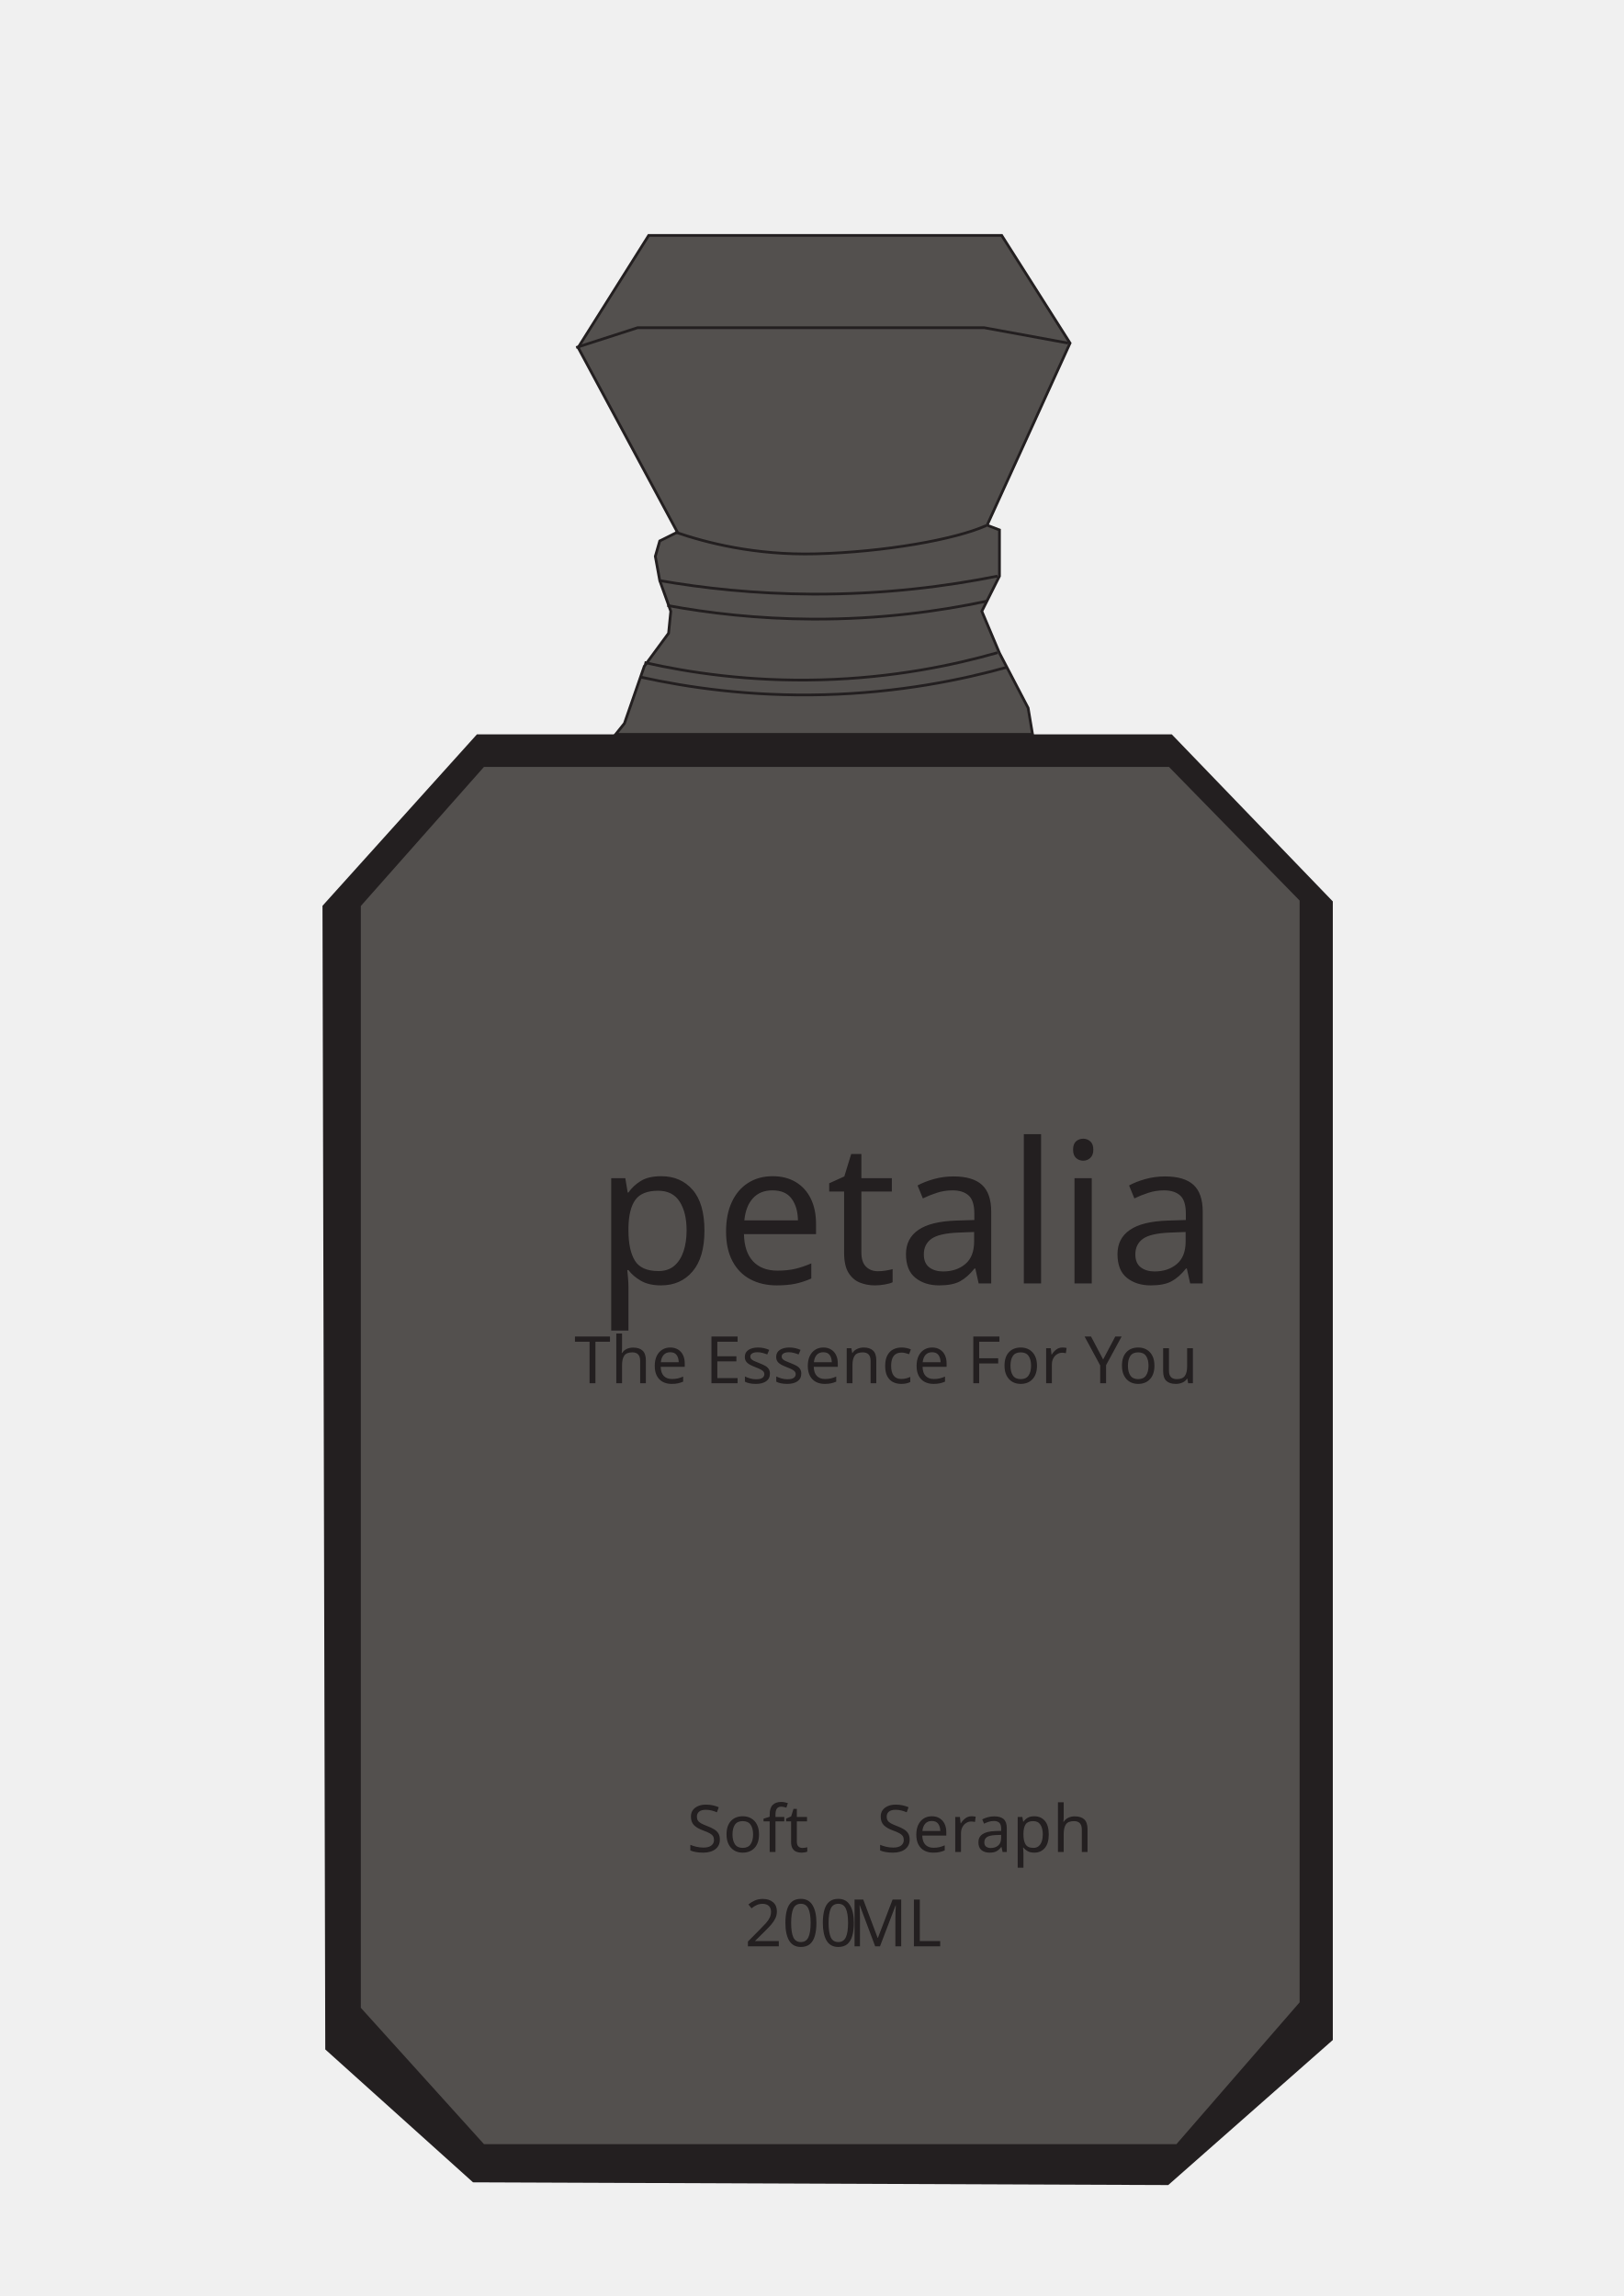
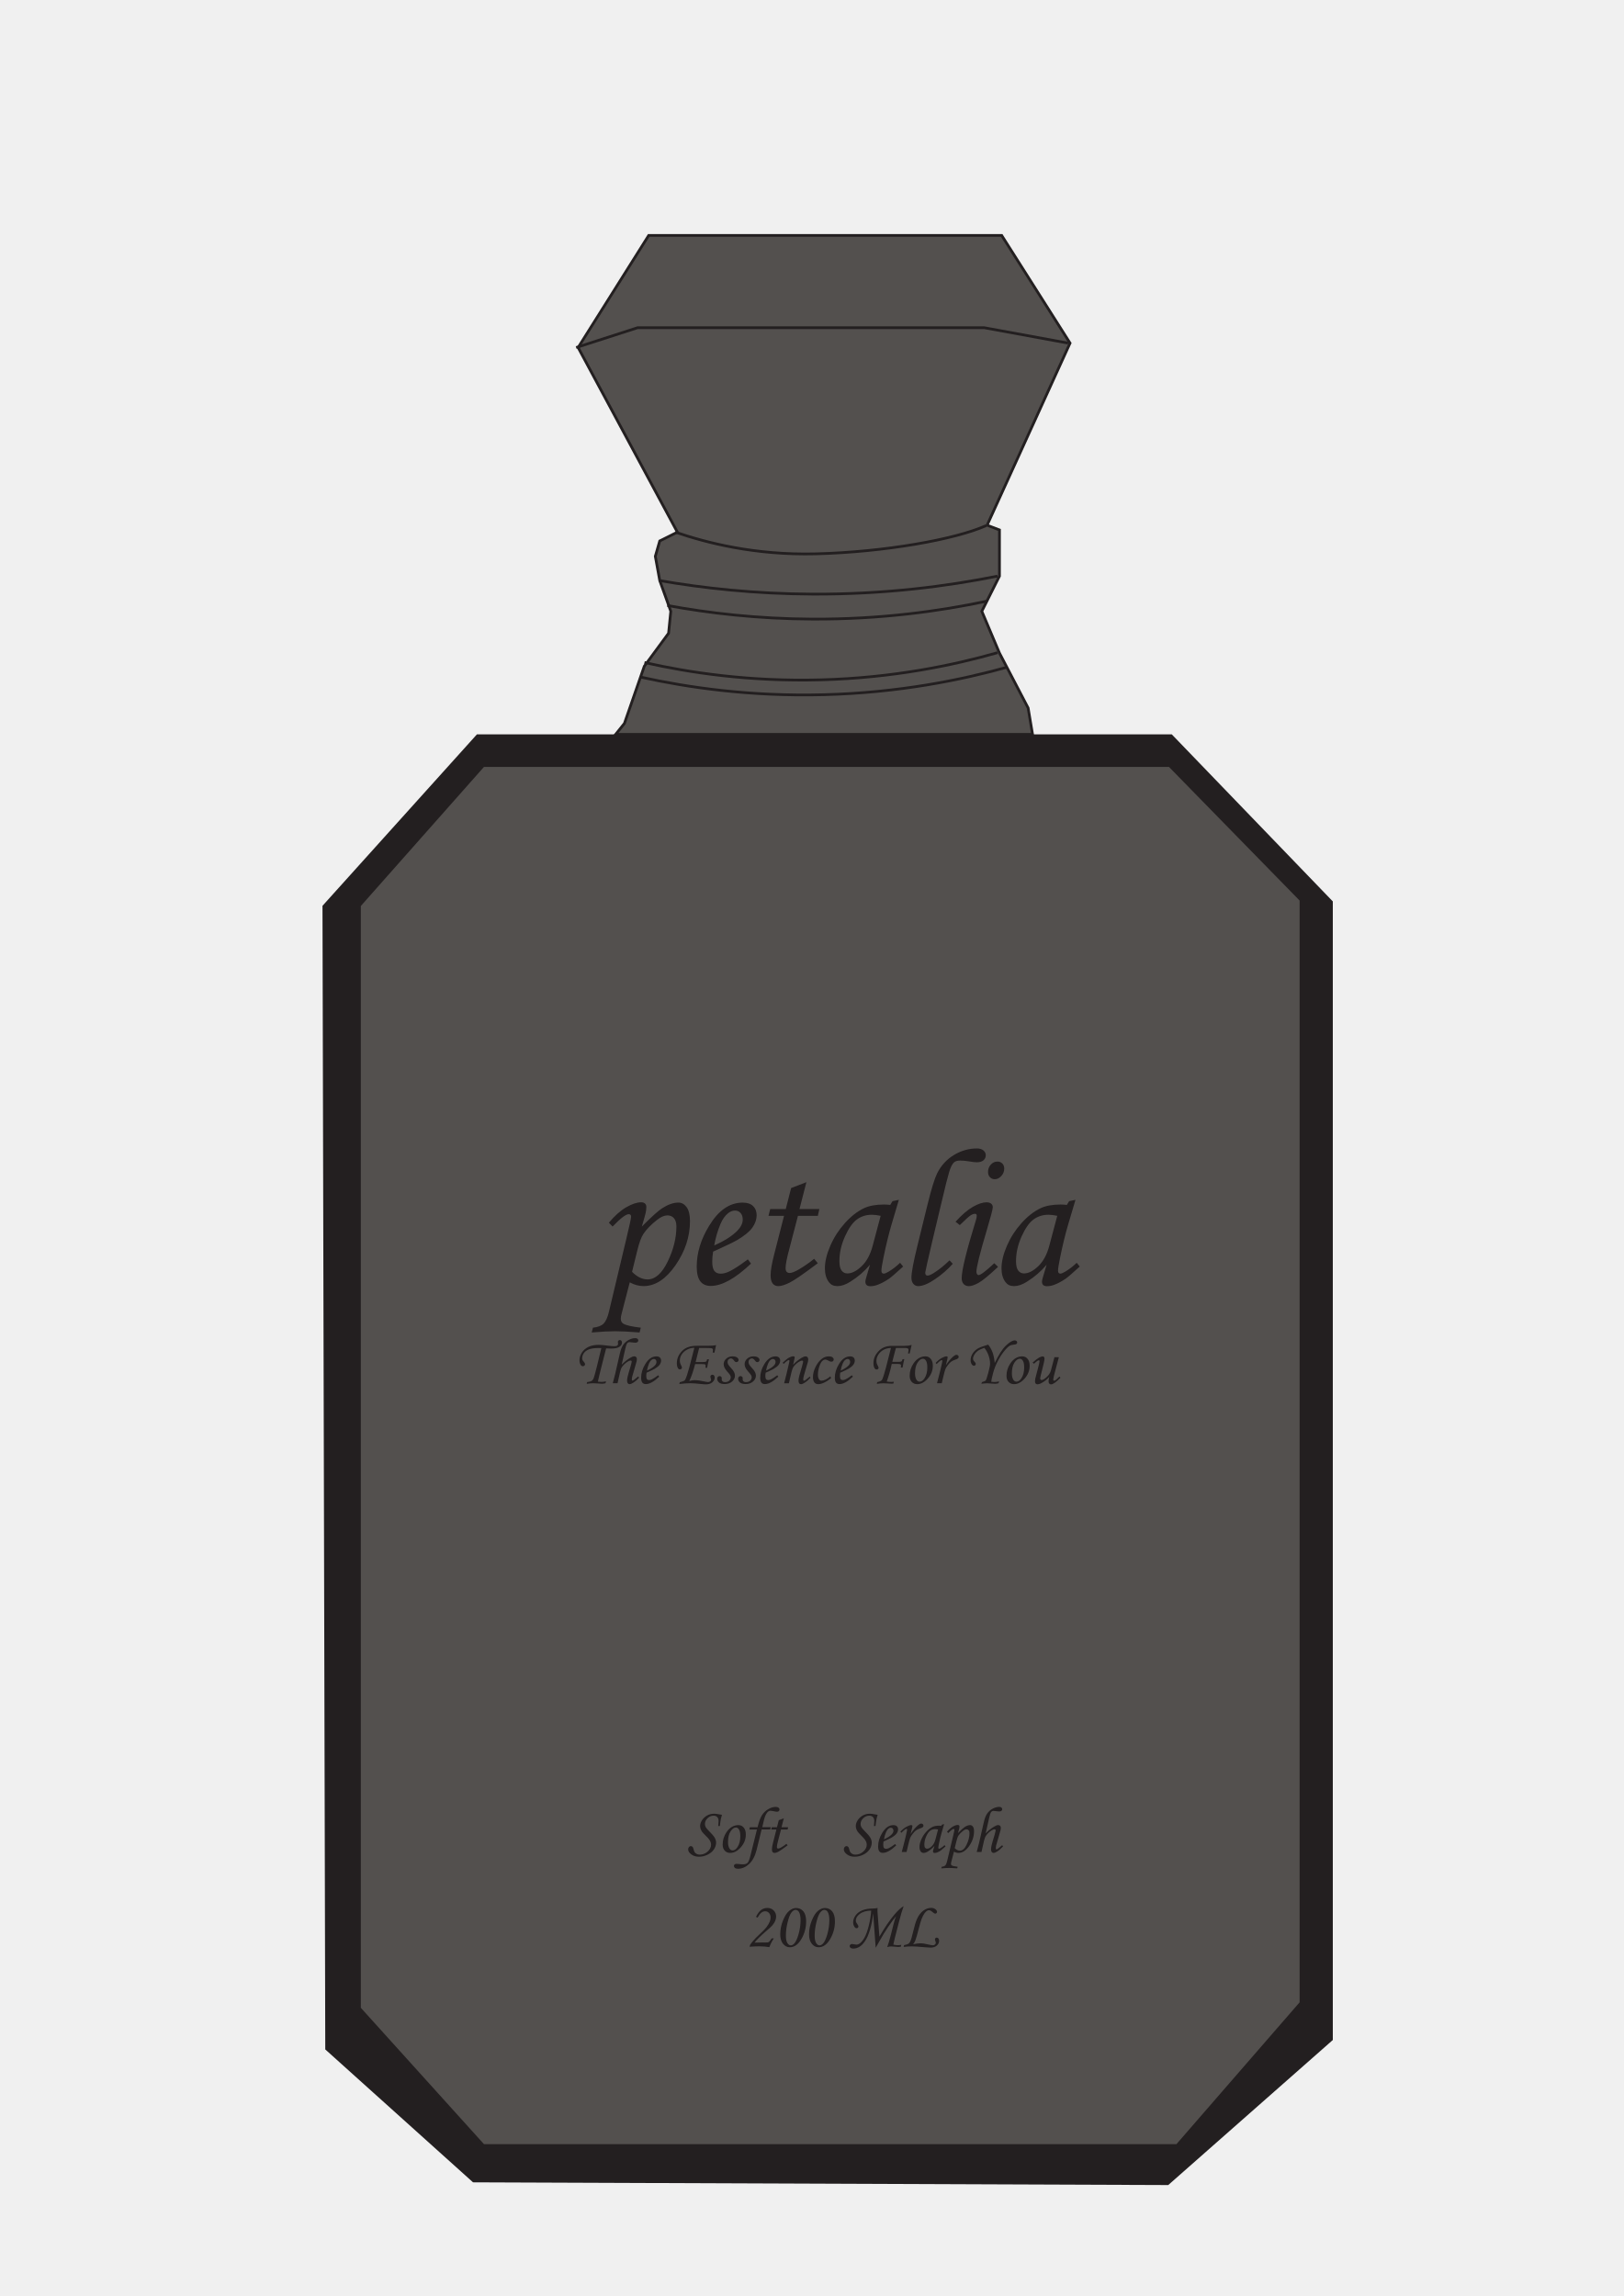
<svg xmlns="http://www.w3.org/2000/svg" id="Layer_1" version="1.1" viewBox="0 0 595.28 841.89">
  <defs>
    <style>
      .st0 {
        fill: #ddccbf;
      }

      .st0, .st1, .st2, .st3, .st4 {
        stroke-miterlimit: 10;
      }

      .st0, .st3 {
        stroke: #010101;
      }

      .st5, .st2 {
        fill: #53504e;
      }

      .st1 {
        fill: #fff;
      }

      .st1, .st2, .st4 {
        stroke: #231f20;
      }

      .st3, .st4 {
        fill: none;
      }

-       .st6, .st7, .st8 {
+       .st6 {
        fill: #231f20;
      }

-       .st9, .st7, .st8 {
+       .st7 {
        isolation: isolate;
-       }
- 
-       .st7 {
-         font-size: 24px;
-       }
- 
-       .st7, .st8 {
-         font-family: MonotypeCorsiva, 'Monotype Corsiva';
-       }
- 
-       .st8 {
-         font-size: 72px;
      }
    </style>
  </defs>
  <path class="st1" d="M360.06,312.21" />
  <polygon class="st6" points="429.6 269.28 488.63 330.53 488.63 748.02 428.29 801.21 173.42 800.21 119.25 751.48 118.23 332.14 174.84 269.28 429.6 269.28" />
  <path class="st3" d="M-100.94,440.14" />
  <path class="st3" d="M516.94,269.28" />
  <path class="st3" d="M37.31,29.79" />
  <g>
    <polygon class="st2" points="237.83 86.32 367.23 86.32 392.3 125.81 361.89 192.58 366.42 194.32 366.42 211.25 359.95 224.14 366.42 239.46 376.93 259.6 378.55 269.28 225.7 269.28 228.93 265.25 236.21 244.29 245.11 232.2 245.92 224.14 241.87 212.86 240.25 203.99 241.87 198.35 248.34 195.13 211.95 127.43 237.83 86.32" />
    <path class="st4" d="M241.65,212.86c15.96,2.78,34.95,4.9,56.34,4.99,26.34.11,49.26-2.89,67.71-6.6" />
    <path class="st4" d="M365.7,239.32c-16.17,4.62-38.25,9.24-64.71,9.96-26.24.71-48.39-2.65-64.71-6.35" />
    <polyline class="st4" points="211.23 127.43 233.74 120.17 263.8 120.17 339.02 120.17 360.85 120.17 391.58 125.81" />
    <path class="st4" d="M369.24,244.64c-16.77,4.68-39.67,9.37-67.12,10.09-27.22.72-50.19-2.69-67.12-6.43" />
    <path class="st4" d="M244.66,222.02c15.08,2.78,33.02,4.9,53.24,4.99,24.89.11,46.55-2.89,63.98-6.6" />
    <path class="st4" d="M247.63,195.13c11.23,3.87,29.15,8.52,51.45,7.95,25.2-.65,51.13-5.27,62.49-10.37" />
  </g>
  <path class="st0" d="M404.75,193.67" />
  <polygon class="st5" points="177.43 281.21 428.56 281.21 476.46 330.21 476.46 734.21 431.3 786.21 177.43 786.21 132.28 736.21 132.28 332.21 177.43 281.21" />
-   <g class="st9">
-     <g class="st9">
-       <text class="st8" transform="translate(217.95 470.6)">
-         <tspan x="0" y="0">petalia</tspan>
-       </text>
+   <g class="st7">
+     <g class="st7">
+       <g class="st7">
+         <g class="st7">
+           <path class="st6" d="M224.59,449.75l-1.37-1.41c2.13-2.55,4.25-4.44,6.36-5.66s3.94-1.83,5.48-1.83c.59,0,1.05.15,1.39.44.34.29.51.72.51,1.28,0,.68-.08,1.38-.23,2.09-.15.71-.63,2.41-1.42,5.08,3.59-3.59,6.03-5.8,7.35-6.64,2.2-1.43,4.22-2.14,6.05-2.14,1.2,0,2.2.56,3.02,1.69.82,1.12,1.23,2.82,1.23,5.1,0,5.67-1.77,11.06-5.3,16.17s-7.45,7.66-11.73,7.66c-1.69,0-3.37-.46-5.06-1.37l-3,11.6c-.19.7-.28,1.28-.28,1.72,0,.87.33,1.49.98,1.86,1.01.59,3.13,1.07,6.36,1.44l-.46,1.76c-3.77-.3-6.74-.46-8.89-.46s-5.11.15-8.65.46l.46-1.76c1.78-.19,3.08-.68,3.88-1.48s1.46-2.21,1.95-4.25l6.36-26.68c1.2-4.97,1.79-7.73,1.79-8.3,0-.61-.29-.91-.88-.91-1.03,0-3,1.51-5.91,4.54ZM231.72,466.35c1.85,1.85,3.75,2.78,5.69,2.78,2.81,0,5.27-2.19,7.39-6.57s3.18-8.66,3.18-12.83c0-1.34-.3-2.35-.9-3.04-.6-.69-1.4-1.04-2.4-1.04-1.12,0-2.39.55-3.79,1.65-2.18,1.71-3.84,3.41-4.98,5.1-.82,1.22-1.59,3.33-2.32,6.33l-1.87,7.63Z" />
+           <path class="st6" d="M274.17,461.78l1.16,1.55c-5.74,5.46-10.66,8.19-14.77,8.19-1.66,0-2.94-.56-3.81-1.69s-1.32-2.93-1.32-5.41c0-5.02,1.52-10.01,4.57-14.98,3.42-5.65,7.51-8.47,12.27-8.47,1.66,0,2.94.42,3.81,1.25s1.32,1.97,1.32,3.43-.53,3.02-1.58,4.5-2.94,3.01-5.66,4.61c-1.36.77-4.27,2.17-8.72,4.18-.21,1.27-.32,2.47-.32,3.62,0,1.66.26,2.82.79,3.48s1.29.98,2.3.98,2.02-.27,3.16-.81c1.55-.73,3.81-2.2,6.79-4.43ZM261.86,456.68c3.77-1.69,6.61-3.5,8.51-5.45,1.29-1.36,1.93-2.71,1.93-4.04,0-1.01-.26-1.81-.79-2.41s-1.21-.9-2.06-.9-1.71.33-2.53.98c-1.1.87-2.03,2.18-2.78,3.94-1.08,2.58-1.84,5.2-2.29,7.88Z" />
+           <path class="st6" d="M290.06,435.62l5.58-2.14-2.53,9.84h7.28l-.56,2.5h-7.29l-3.07,11.78c-.97,3.54-1.46,6-1.46,7.38,0,.63.13,1.09.4,1.37.27.28.64.42,1.11.42.73,0,1.84-.43,3.34-1.3,1.97-1.15,3.84-2.45,5.62-3.9l1.34,1.62c-5.13,3.87-8.57,6.23-10.3,7.1-1.73.87-3.13,1.3-4.18,1.3-.87,0-1.55-.32-2.06-.95-.5-.63-.76-1.66-.76-3.09,0-1.69.44-4.27,1.34-7.73l3.58-13.99h-5.7l.63-2.5h5.7l1.97-7.7Z" />
+           <path class="st6" d="M327.22,440.44l2.32-.49-2.64,8.89c-1.05,3.54-2.05,7.62-2.99,12.23-.52,2.51-.77,4.12-.77,4.85s.29,1.09.88,1.09c.37,0,.97-.25,1.79-.74,1.45-.87,2.85-1.95,4.18-3.23l1.12,1.37c-2.67,2.44-4.38,3.91-5.13,4.43-1.5,1.03-2.93,1.79-4.29,2.29-.89.33-1.76.49-2.6.49-.61,0-1.07-.14-1.37-.42-.3-.28-.46-.69-.46-1.23,0-.35.09-.83.28-1.44l1.41-4.78c-2.02,2.41-4.42,4.49-7.21,6.22-1.71,1.08-3.28,1.62-4.71,1.62s-2.4-.48-3.13-1.44c-.98-1.29-1.48-2.98-1.48-5.06,0-2.48.66-5.25,1.99-8.3,1.32-3.05,3.1-5.81,5.33-8.3,2.23-2.48,4.57-4.31,7.03-5.48,1.9-.89,4.34-1.34,7.31-1.34.75,0,1.51.05,2.29.14l.84-1.37ZM322.86,445.81c-1.27-.26-2.33-.39-3.2-.39-2.11,0-3.95.58-5.52,1.74-1.57,1.16-3.03,3.25-4.38,6.26-1.35,3.01-2.02,6.02-2.02,9.02,0,1.59.27,2.74.81,3.45.54.7,1.24,1.05,2.11,1.05,1.62,0,3.35-.87,5.2-2.62,1.85-1.75,3.21-4.26,4.08-7.54l2.92-10.97Z" />
+           <path class="st6" d="M348.1,462.13l1.2,1.27c-1.83,2.06-3.99,3.94-6.49,5.64s-4.55,2.55-6.17,2.55c-.73,0-1.32-.28-1.79-.83-.47-.55-.7-1.31-.7-2.27,0-1.88.73-5.77,2.18-11.67l3.79-15.43c1.38-5.58,2.54-9.32,3.48-11.21,1.45-2.87,3.51-5.1,6.16-6.69,2.66-1.59,5.46-2.38,8.41-2.38,1.01,0,1.8.24,2.37.73.57.48.86,1.07.86,1.75,0,.76-.28,1.38-.84,1.86-.56.48-1.38.73-2.45.73-.7,0-1.69-.12-2.98-.35-1.12-.19-2.16-.28-3.12-.28s-1.68.2-2.17.59c-.68.56-1.29,1.74-1.84,3.53-.55,1.8-1.44,5.34-2.68,10.64l-3.51,14.73c-1.73,7.38-2.6,11.24-2.6,11.57,0,.75.27,1.12.81,1.12s1.27-.3,2.25-.91c1.95-1.22,3.89-2.78,5.84-4.68Z" />
+           <path class="st6" d="M351.86,449.19l-1.55-1.2c2.34-2.58,4.48-4.41,6.41-5.5s3.58-1.63,4.93-1.63c.75,0,1.32.16,1.72.49.4.33.6.77.6,1.34,0,.68-.76,3.56-2.28,8.65-2.48,8.32-3.72,13.34-3.72,15.05,0,.33.08.6.25.83.16.22.34.33.53.33.75,0,2.67-1.45,5.77-4.36l1.37,1.34c-3.21,3.02-5.55,4.96-7.03,5.8s-2.68,1.27-3.62,1.27c-.82,0-1.47-.26-1.95-.77-.48-.52-.72-1.23-.72-2.14,0-2.93,1.76-10.09,5.27-21.48.16-.54.25-1.02.25-1.44,0-.47-.21-.7-.63-.7-.47,0-1,.19-1.6.56s-1.93,1.57-3.99,3.59ZM365.68,425.92c.73,0,1.32.24,1.79.72.47.48.7,1.1.7,1.85,0,1.03-.36,1.94-1.07,2.72-.72.79-1.52,1.18-2.41,1.18-.7,0-1.29-.25-1.76-.74-.47-.49-.7-1.14-.7-1.93,0-1.05.34-1.95,1.02-2.69.68-.74,1.49-1.11,2.43-1.11Z" />
+           <path class="st6" d="M391.97,440.44l2.32-.49-2.64,8.89c-1.05,3.54-2.05,7.62-2.99,12.23-.52,2.51-.77,4.12-.77,4.85s.29,1.09.88,1.09c.37,0,.97-.25,1.79-.74,1.45-.87,2.85-1.95,4.18-3.23l1.12,1.37c-2.67,2.44-4.38,3.91-5.13,4.43-1.5,1.03-2.93,1.79-4.29,2.29-.89.33-1.76.49-2.6.49-.61,0-1.07-.14-1.37-.42-.3-.28-.46-.69-.46-1.23,0-.35.09-.83.28-1.44l1.41-4.78c-2.02,2.41-4.42,4.49-7.21,6.22-1.71,1.08-3.28,1.62-4.71,1.62s-2.4-.48-3.13-1.44c-.98-1.29-1.48-2.98-1.48-5.06,0-2.48.66-5.25,1.99-8.3,1.32-3.05,3.1-5.81,5.33-8.3,2.23-2.48,4.57-4.31,7.03-5.48,1.9-.89,4.34-1.34,7.31-1.34.75,0,1.51.05,2.29.14l.84-1.37ZM387.61,445.81c-1.27-.26-2.33-.39-3.2-.39-2.11,0-3.95.58-5.52,1.74-1.57,1.16-3.03,3.25-4.38,6.26-1.35,3.01-2.02,6.02-2.02,9.02,0,1.59.27,2.74.81,3.45.54.7,1.24,1.05,2.11,1.05,1.62,0,3.35-.87,5.2-2.62,1.85-1.75,3.21-4.26,4.08-7.54l2.92-10.97Z" />
+         </g>
+       </g>
    </g>
  </g>
-   <g class="st9">
-     <g class="st9">
-       <text class="st7" transform="translate(210.55 507.21)">
-         <tspan x="0" y="0">The Essence For You</tspan>
-       </text>
+   <g class="st7">
+     <g class="st7">
+       <g class="st7">
+         <g class="st7">
+           <path class="st6" d="M222.16,506.54l-.16.67c-.54.12-.98.18-1.32.18s-.87-.04-1.63-.11c-.57-.05-1.08-.07-1.54-.07-.78,0-1.59.07-2.41.21l.16-.64c.79-.08,1.36-.24,1.72-.49.26-.18.48-.49.66-.92s.6-1.95,1.25-4.54l1.5-6.21.08-.29c-.46-.02-.81-.04-1.04-.04-1.45,0-2.59.16-3.44.47s-1.48.77-1.91,1.36-.64,1.24-.64,1.93c0,.24.04.47.13.67.06.14.23.37.52.68.27.29.4.56.4.8,0,.21-.08.39-.23.54-.16.15-.34.22-.56.22-.33,0-.59-.16-.8-.47-.3-.46-.45-1.05-.45-1.76,0-.95.29-1.88.88-2.78s1.4-1.59,2.43-2.09,2.29-.74,3.76-.74c.7,0,1.82.1,3.36.3,1.09.14,1.89.21,2.38.21s.84-.08,1.04-.25.3-.38.3-.66c0-.05-.01-.16-.04-.33-.02-.15-.04-.25-.04-.29,0-.21.07-.39.21-.53s.31-.21.5-.21c.23,0,.43.09.58.26s.23.4.23.69c0,.59-.32,1.11-.95,1.54-.63.43-1.69.64-3.17.64-.53,0-1.1-.02-1.7-.07-.08.28-.33,1.23-.74,2.86l-1.02,4.05-.62,2.47-.65,2.82c.52.06.96.09,1.3.09.52,0,1.07-.07,1.64-.2Z" />
+           <path class="st6" d="M234,504.73l.3.43c-.72.8-1.46,1.43-2.21,1.9-.52.32-.94.48-1.28.48-.27,0-.49-.11-.66-.33s-.25-.56-.25-1.02c0-.31.06-.77.19-1.37s.49-1.88,1.1-3.85c.27-.97.4-1.54.4-1.7,0-.25-.13-.38-.4-.38-.33,0-.74.16-1.23.49-.69.45-1.3,1.03-1.83,1.73-.34.45-.61,1.11-.81,2l-.92,4.09h-1.75c.38-1.37.66-2.48.87-3.35l1.72-7.52c.31-1.39.72-2.46,1.24-3.21.51-.75,1.18-1.35,2-1.79s1.64-.67,2.44-.67c.34,0,.6.08.8.25.2.17.29.38.29.63,0,.21-.1.4-.29.56-.19.16-.45.24-.78.24-.19,0-.43-.02-.73-.06-.67-.1-1.14-.15-1.4-.15-.36,0-.65.15-.88.44-.23.29-.46.97-.7,2.05l-1.31,5.78c.93-.97,1.94-1.8,3.04-2.47.64-.4,1.16-.6,1.55-.6.31,0,.54.09.72.27.17.18.26.43.26.75,0,.27-.03.53-.09.8-.1.46-.34,1.3-.72,2.51-.51,1.67-.81,2.71-.9,3.12-.09.41-.14.77-.14,1.09,0,.12.02.22.06.28s.11.09.19.09c.19,0,.54-.22,1.05-.67.29-.24.64-.53,1.05-.87Z" />
+           <path class="st6" d="M241.29,504.27l.39.52c-1.91,1.82-3.55,2.73-4.92,2.73-.55,0-.98-.19-1.27-.56s-.44-.98-.44-1.8c0-1.67.51-3.34,1.52-4.99,1.14-1.88,2.5-2.82,4.09-2.82.55,0,.98.14,1.27.42s.44.66.44,1.14-.18,1.01-.53,1.5-.98,1-1.89,1.54c-.45.26-1.42.72-2.91,1.39-.07.42-.11.82-.11,1.21,0,.55.09.94.26,1.16s.43.33.77.33.67-.09,1.05-.27c.52-.24,1.27-.73,2.26-1.48ZM237.19,502.57c1.26-.56,2.2-1.17,2.84-1.82.43-.45.64-.9.64-1.35,0-.34-.09-.6-.26-.8s-.4-.3-.69-.3-.57.11-.84.33c-.37.29-.68.73-.93,1.31-.36.86-.61,1.73-.76,2.62Z" />
+           <path class="st6" d="M261.91,495.98h-.62c.06-.4.09-.71.09-.95,0-.31-.13-.52-.39-.62s-1.25-.15-2.96-.15h-1.71s-1.29,5.18-1.29,5.18h2.42c.76,0,1.23-.06,1.41-.17s.3-.4.38-.85h.67c-.25.95-.47,1.98-.67,3.12h-.6c.04-.37.06-.65.06-.86,0-.09-.05-.19-.16-.32-.05-.06-.16-.11-.3-.13-.21-.04-.54-.06-.99-.06h-2.4c-.69,2.65-1.41,4.73-2.16,6.24.73-.23,1.37-.34,1.94-.34.94,0,2.09.15,3.45.45.72.16,1.21.25,1.47.25.34,0,.62-.09.83-.26.21-.17.32-.37.32-.58,0-.12-.05-.33-.16-.61-.07-.2-.1-.38-.1-.55s.07-.34.22-.48.32-.21.52-.21c.24,0,.44.09.6.28s.24.44.24.75c0,.66-.29,1.25-.87,1.75-.58.5-1.35.75-2.3.75-.5,0-1.13-.04-1.9-.13-1.68-.19-2.96-.28-3.85-.28-1.16,0-2.51.09-4.06.28l.19-.65c.93-.26,1.47-.44,1.64-.56s.3-.3.41-.53c.37-.74.86-2.23,1.46-4.46.6-2.23,1.2-4.59,1.82-7.07-.94,0-1.83.22-2.66.67s-1.49,1.02-1.96,1.74c-.47.71-.7,1.46-.7,2.25,0,.33.03.63.1.88.07.25.22.6.45,1.05.15.27.22.5.22.67s-.07.32-.22.46c-.14.13-.32.2-.53.2-.3,0-.54-.15-.72-.46-.26-.45-.4-1.05-.4-1.82,0-1.64.62-3.11,1.86-4.42s3.05-1.96,5.43-1.96h4.02c1.39,0,2.42-.09,3.08-.27-.31,1.3-.51,2.23-.6,2.78Z" />
+           <path class="st6" d="M268.6,497.35c.7,0,1.23.13,1.61.4s.57.58.57.93c0,.21-.08.39-.24.55s-.35.23-.58.23c-.15,0-.28-.03-.39-.1s-.27-.23-.47-.5c-.38-.51-.76-.76-1.14-.76-.32,0-.6.12-.85.37-.25.25-.37.55-.37.92,0,.32.08.63.23.93.16.3.55.79,1.18,1.46.87.92,1.3,1.79,1.3,2.62s-.35,1.55-1.05,2.17c-.7.62-1.61.93-2.72.93-.93,0-1.62-.19-2.07-.57s-.68-.85-.68-1.4c0-.27.09-.5.26-.68s.38-.27.63-.27c.22,0,.41.07.56.22s.23.31.23.51c0,.08,0,.18-.02.3,0,.1,0,.19,0,.26,0,.26.11.48.33.66.21.18.5.27.86.27.42,0,.79-.07,1.11-.22.32-.14.57-.36.75-.66.18-.29.27-.58.27-.87s-.08-.56-.25-.84c-.17-.28-.54-.75-1.13-1.39-.81-.91-1.22-1.78-1.22-2.61,0-.76.31-1.43.93-2.01s1.4-.86,2.36-.86Z" />
+           <path class="st6" d="M276.28,497.35c.7,0,1.23.13,1.61.4s.57.58.57.93c0,.21-.08.39-.24.55s-.35.23-.58.23c-.15,0-.28-.03-.39-.1s-.27-.23-.47-.5c-.38-.51-.76-.76-1.14-.76-.32,0-.6.12-.85.37-.25.25-.37.55-.37.92,0,.32.08.63.23.93.16.3.55.79,1.18,1.46.87.92,1.3,1.79,1.3,2.62s-.35,1.55-1.05,2.17c-.7.62-1.61.93-2.72.93-.93,0-1.62-.19-2.07-.57s-.68-.85-.68-1.4c0-.27.09-.5.26-.68s.38-.27.63-.27c.22,0,.41.07.56.22s.23.31.23.51c0,.08,0,.18-.02.3,0,.1,0,.19,0,.26,0,.26.11.48.33.66.21.18.5.27.86.27.42,0,.79-.07,1.11-.22.32-.14.57-.36.75-.66.18-.29.27-.58.27-.87s-.08-.56-.25-.84c-.17-.28-.54-.75-1.13-1.39-.81-.91-1.22-1.78-1.22-2.61,0-.76.31-1.43.93-2.01s1.4-.86,2.36-.86Z" />
+           <path class="st6" d="M284.95,504.27l.39.52c-1.91,1.82-3.55,2.73-4.92,2.73-.55,0-.98-.19-1.27-.56s-.44-.98-.44-1.8c0-1.67.51-3.34,1.52-4.99,1.14-1.88,2.5-2.82,4.09-2.82.55,0,.98.14,1.27.42s.44.66.44,1.14-.18,1.01-.53,1.5-.98,1-1.89,1.54c-.45.26-1.42.72-2.91,1.39-.07.42-.11.82-.11,1.21,0,.55.09.94.26,1.16s.43.33.77.33.67-.09,1.05-.27c.52-.24,1.27-.73,2.26-1.48ZM280.85,502.57c1.26-.56,2.2-1.17,2.84-1.82.43-.45.64-.9.64-1.35,0-.34-.09-.6-.26-.8s-.4-.3-.69-.3-.57.11-.84.33c-.37.29-.68.73-.93,1.31-.36.86-.61,1.73-.76,2.62Z" />
+           <path class="st6" d="M287.32,500.11l-.4-.41c1-.96,1.8-1.59,2.39-1.91.59-.31,1.1-.47,1.52-.47.16,0,.29.04.39.11s.14.15.14.25c0,.07-.02.2-.06.38l-.53,2.36c.8-.88,1.79-1.71,2.99-2.47.64-.4,1.17-.6,1.58-.6.3,0,.54.1.71.29.17.2.26.48.26.84,0,.24-.04.52-.1.82-.12.51-.45,1.61-.98,3.32-.5,1.59-.75,2.65-.75,3.18,0,.16.02.28.07.36s.11.12.2.12c.23,0,.58-.22,1.07-.66.34-.31.69-.6,1.03-.87l.29.42c-.72.79-1.46,1.43-2.24,1.91-.49.31-.9.47-1.22.47-.3,0-.53-.11-.69-.32s-.25-.56-.25-1.05c0-.7.43-2.43,1.3-5.19.27-.98.4-1.56.4-1.72,0-.24-.14-.36-.43-.36-.31,0-.71.16-1.21.49-.73.48-1.35,1.06-1.84,1.71-.31.42-.57,1.1-.79,2.02l-.95,4.1h-1.75c.33-1.17.61-2.3.86-3.37l1.04-4.46c.04-.18.06-.31.06-.39,0-.21-.08-.32-.23-.32-.12,0-.3.08-.54.25-.48.32-.94.72-1.36,1.18Z" />
+           <path class="st6" d="M304.44,504.67l.25.68c-1.86,1.46-3.43,2.19-4.71,2.19-.68,0-1.17-.24-1.48-.73s-.46-1.1-.46-1.84c0-1.23.33-2.5.98-3.81s1.45-2.3,2.39-3c.73-.54,1.56-.81,2.48-.81.58,0,1.02.11,1.31.33s.45.48.45.8c0,.24-.08.44-.23.59s-.38.23-.66.23-.62-.12-1.05-.38c-.45-.27-.82-.4-1.11-.4-.38,0-.76.17-1.14.52-.38.35-.74,1.02-1.08,2.02-.34,1-.52,2-.52,3.01,0,.74.14,1.31.43,1.72.21.31.51.47.89.47.91,0,2-.53,3.27-1.59Z" />
+           <path class="st6" d="M312.3,504.27l.39.52c-1.91,1.82-3.55,2.73-4.92,2.73-.55,0-.98-.19-1.27-.56s-.44-.98-.44-1.8c0-1.67.51-3.34,1.52-4.99,1.14-1.88,2.5-2.82,4.09-2.82.55,0,.98.14,1.27.42s.44.66.44,1.14-.18,1.01-.53,1.5-.98,1-1.89,1.54c-.45.26-1.42.72-2.91,1.39-.07.42-.11.82-.11,1.21,0,.55.09.94.26,1.16s.43.33.77.33.67-.09,1.05-.27c.52-.24,1.27-.73,2.26-1.48ZM308.2,502.57c1.26-.56,2.2-1.17,2.84-1.82.43-.45.64-.9.64-1.35,0-.34-.09-.6-.26-.8s-.4-.3-.69-.3-.57.11-.84.33c-.37.29-.68.73-.93,1.31-.36.86-.61,1.73-.76,2.62Z" />
+           <path class="st6" d="M333.53,496.29h-.63c.13-.66.2-1.08.2-1.27,0-.26-.09-.45-.27-.57-.18-.12-.52-.19-1.02-.19h-.75s-.25,0-.25,0h-2.34c-.05.18-.17.64-.38,1.37-.42,1.52-.74,2.76-.96,3.73h2.28c.55,0,.91-.05,1.08-.16.16-.11.3-.39.41-.83h.63c-.24.98-.45,2.01-.63,3.08h-.64c.05-.45.08-.71.08-.79,0-.19-.09-.33-.28-.42-.11-.05-.41-.09-.89-.11h-2.24c-.23,1.09-.52,2.26-.89,3.52-.37,1.26-.68,2.23-.95,2.92.62.1,1.18.15,1.67.15.32,0,.64-.02.95-.07l-.2.67c-.23.02-.44.04-.63.04-.17,0-.71-.03-1.62-.08-.54-.04-1-.06-1.37-.06-.76,0-1.57.07-2.43.21l.14-.64c.7-.15,1.15-.3,1.38-.47s.39-.36.51-.6c.24-.48.7-1.95,1.36-4.43l1.79-7.02c-1.05.03-1.96.27-2.75.7s-1.41,1.03-1.88,1.76-.7,1.49-.7,2.24c0,.3.04.62.12.94.04.18.15.44.33.77.23.41.34.7.34.87s-.07.31-.2.43-.3.18-.52.18c-.31,0-.57-.16-.76-.49-.27-.44-.4-1.06-.4-1.86,0-1.57.61-3.02,1.84-4.34,1.23-1.31,2.84-1.97,4.85-1.97h4.5c.5,0,1.05-.03,1.65-.09.18-.02.57-.1,1.16-.25-.4,1.63-.64,2.68-.71,3.13Z" />
+           <path class="st6" d="M339.32,497.35c.77,0,1.4.3,1.91.91s.76,1.46.76,2.54c0,1.73-.61,3.29-1.83,4.67s-2.51,2.07-3.87,2.07c-.84,0-1.51-.27-2.02-.82s-.77-1.29-.77-2.24c0-1.64.47-3.16,1.41-4.55,1.18-1.73,2.65-2.59,4.41-2.59ZM338.32,498.23c-.66,0-1.31.47-1.93,1.42s-.93,2.26-.93,3.93c0,1.02.19,1.82.57,2.4.28.43.66.64,1.12.64.66,0,1.25-.41,1.79-1.22.69-1.05,1.03-2.36,1.03-3.93,0-1.17-.16-2.01-.47-2.51s-.71-.75-1.19-.75Z" />
+           <path class="st6" d="M345.27,507.21h-1.75l.82-3.15c.4-1.55.75-3.02,1.04-4.41.07-.34.11-.56.11-.64,0-.19-.09-.28-.26-.28-.12,0-.3.08-.54.24s-.68.56-1.31,1.19l-.36-.41c.75-.8,1.5-1.41,2.24-1.81.75-.4,1.32-.6,1.72-.6.14,0,.25.03.33.1s.12.15.12.25-.05.37-.15.81l-.51,2.11c.79-1.25,1.68-2.31,2.68-3.2.48-.42.88-.63,1.2-.63.23,0,.43.08.59.23.16.15.23.33.23.53s-.08.39-.23.54-.53.32-1.14.53c-.58.2-1.05.43-1.41.7-.36.27-.76.69-1.19,1.25-.43.56-.74,1.05-.91,1.47-.17.42-.43,1.39-.79,2.91l-.53,2.27Z" />
+           <path class="st6" d="M366.31,506.52l-.25.69c-.49.12-.9.19-1.24.19-.37,0-.85-.03-1.46-.09-.57-.06-1.03-.09-1.36-.09-.48,0-1.21.05-2.2.16l.2-.6c.73-.19,1.2-.39,1.38-.61s.5-1.15.94-2.81.66-2.74.66-3.26c0-1.05-.2-2.12-.61-3.22s-.91-1.99-1.52-2.67c-1.15.42-1.97.82-2.47,1.19s-.89.83-1.2,1.37-.45,1.01-.45,1.42.18.77.54,1.11c.3.3.46.56.46.79,0,.2-.06.37-.18.5s-.27.2-.45.2c-.32,0-.59-.16-.81-.47-.3-.43-.45-.95-.45-1.55,0-.87.24-1.68.73-2.45s1.16-1.41,2.03-1.92c.51-.3,1.34-.63,2.51-.97.43-.12.82-.25,1.16-.39.66.79,1.19,1.72,1.59,2.78s.67,2.39.82,3.97c1.45-3.05,2.83-5.2,4.15-6.44s2.39-1.86,3.21-1.86c.26,0,.47.07.63.22.16.15.25.33.25.55s-.1.41-.29.55-.57.23-1.12.27c-.55.04-.97.15-1.27.33-.59.36-1.28,1.02-2.07,2-.79.97-1.58,2.18-2.35,3.64-.77,1.46-1.36,2.97-1.77,4.54s-.62,2.6-.65,3.08c.37.06.73.09,1.09.09.55,0,1.15-.08,1.81-.23Z" />
+           <path class="st6" d="M374.82,497.35c.77,0,1.4.3,1.91.91s.76,1.46.76,2.54c0,1.73-.61,3.29-1.83,4.67s-2.51,2.07-3.87,2.07c-.84,0-1.51-.27-2.02-.82s-.77-1.29-.77-2.24c0-1.64.47-3.16,1.41-4.55,1.18-1.73,2.65-2.59,4.41-2.59ZM373.83,498.23c-.66,0-1.31.47-1.93,1.42s-.93,2.26-.93,3.93c0,1.02.19,1.82.57,2.4.28.43.66.64,1.12.64.66,0,1.25-.41,1.79-1.22.69-1.05,1.03-2.36,1.03-3.93,0-1.17-.16-2.01-.47-2.51s-.71-.75-1.19-.75Z" />
+           <path class="st6" d="M386.53,497.66h1.67l-1.1,4.1c-.65,2.38-.97,3.73-.97,4.06,0,.15.04.26.11.34s.15.12.23.12c.13,0,.29-.06.47-.18.26-.18.75-.63,1.46-1.36l.39.43c-1.57,1.63-2.73,2.45-3.47,2.45-.25,0-.46-.1-.64-.29s-.26-.46-.26-.81c0-.41.08-.95.25-1.63-.69.8-1.55,1.5-2.58,2.1-.68.4-1.27.6-1.77.6-.27,0-.49-.09-.64-.27s-.23-.47-.23-.86c0-.3.04-.63.11-.99.1-.49.36-1.48.77-2.97.52-1.88.79-3.02.79-3.39,0-.22-.08-.33-.23-.33-.14,0-.33.07-.57.22s-.66.49-1.24,1.05l-.52-.41c1.05-.94,1.85-1.55,2.4-1.85s.99-.44,1.33-.44c.19,0,.34.07.46.21.12.14.18.35.18.64,0,.54-.28,1.87-.84,3.98-.5,1.9-.75,2.98-.75,3.25,0,.16.05.31.16.42s.22.18.35.18c.44,0,1.06-.36,1.86-1.08s1.33-1.54,1.58-2.47l1.28-4.82Z" />
+         </g>
+       </g>
    </g>
  </g>
-   <g class="st9">
-     <g class="st9">
-       <text class="st7" transform="translate(273.04 713.67)">
-         <tspan x="0" y="0">200</tspan>
-       </text>
+   <g class="st7">
+     <g class="st7">
+       <g class="st7">
+         <g class="st7">
+           <path class="st6" d="M277.76,703.15l-.6-.29c.62-1.23,1.26-2.08,1.92-2.55s1.4-.71,2.22-.71c.98,0,1.77.31,2.36.94s.88,1.35.88,2.19c0,.52-.11,1.04-.32,1.57-.21.53-.56,1.09-1.04,1.66-.31.38-1.17,1.18-2.58,2.38-1.89,1.64-3.22,2.97-3.98,3.98,1.02-.05,2.08-.07,3.16-.07.35,0,.66,0,.91.01.57.02.96-.03,1.17-.16s.56-.58,1.04-1.34h.81c-.63.88-1.18,1.95-1.65,3.22-.55-.1-1.14-.18-1.76-.23s-1.27-.08-1.95-.08c-.8,0-1.99.05-3.55.15l.23-.74c.71-1.06,1.77-2.25,3.19-3.58,1.4-1.31,2.3-2.23,2.71-2.76.59-.76,1.01-1.47,1.28-2.15.2-.5.3-.99.3-1.45,0-.7-.19-1.27-.57-1.69-.38-.42-.86-.63-1.42-.63-.47,0-.93.17-1.38.51-.45.34-.91.94-1.39,1.81Z" />
+           <path class="st6" d="M291.84,699.62c1.12,0,2.01.41,2.69,1.23s1.01,2.05,1.01,3.68c0,2.32-.58,4.48-1.75,6.48-1.17,2-2.58,3-4.25,3-.98,0-1.8-.43-2.48-1.28s-1.01-2.01-1.01-3.48c0-1.73.34-3.42,1.01-5.07.67-1.65,1.43-2.83,2.27-3.52s1.68-1.04,2.51-1.04ZM291.63,700.31c-.48,0-.98.32-1.48.97s-.97,1.83-1.39,3.54c-.43,1.72-.64,3.35-.64,4.91,0,1.25.18,2.16.54,2.73.36.57.78.86,1.25.86.41,0,.82-.21,1.23-.62.6-.62,1.14-1.78,1.63-3.49.48-1.71.73-3.43.73-5.16,0-1.34-.2-2.34-.61-3-.3-.49-.72-.74-1.25-.74Z" />
+           <path class="st6" d="M302.4,699.62c1.12,0,2.01.41,2.69,1.23s1.01,2.05,1.01,3.68c0,2.32-.58,4.48-1.75,6.48-1.17,2-2.58,3-4.25,3-.98,0-1.8-.43-2.48-1.28s-1.01-2.01-1.01-3.48c0-1.73.34-3.42,1.01-5.07.67-1.65,1.43-2.83,2.27-3.52s1.68-1.04,2.51-1.04ZM302.18,700.31c-.48,0-.98.32-1.48.97s-.97,1.83-1.39,3.54c-.43,1.72-.64,3.35-.64,4.91,0,1.25.18,2.16.54,2.73.36.57.78.86,1.25.86.41,0,.82-.21,1.23-.62.6-.62,1.14-1.78,1.63-3.49.48-1.71.73-3.43.73-5.16,0-1.34-.2-2.34-.61-3-.3-.49-.72-.74-1.25-.74Z" />
+         </g>
+       </g>
    </g>
-     <g class="st9">
-       <text class="st7" transform="translate(304.72 713.67)">
-         <tspan x="0" y="0" xml:space="preserve"> ML</tspan>
-       </text>
+     <g class="st7">
+       <g class="st7">
+         <g class="st7">
+           <path class="st6" d="M321.04,714.17l-.93-12.62c-.2,2.12-.58,4.11-1.12,5.95s-1.17,3.26-1.86,4.27-1.41,1.71-2.13,2.12-1.45.61-2.16.61c-.43,0-.76-.09-.99-.26s-.35-.39-.35-.64c0-.21.08-.39.25-.55s.38-.23.64-.23c.19,0,.46.04.81.12.32.08.59.12.8.12.37,0,.75-.14,1.15-.41.6-.41,1.2-1.13,1.79-2.18.59-1.05,1.12-2.51,1.58-4.39.46-1.88.76-3.71.87-5.5-1.77,0-3.21.44-4.32,1.32-.88.7-1.32,1.49-1.32,2.36,0,.38.21.84.62,1.38.22.29.34.52.34.7,0,.2-.06.37-.19.5-.13.13-.28.2-.46.2-.3,0-.57-.17-.8-.52-.32-.46-.48-1.01-.48-1.64,0-.89.3-1.74.9-2.56s1.43-1.44,2.48-1.86,2.3-.64,3.72-.65c.77,0,1.38-.07,1.84-.21-.03.7-.04,1.08-.03,1.14,0,.07,0,.23.03.48l.68,8.92c1.89-3.3,3.74-6.01,5.54-8.14,1.28-1.51,2.4-2.53,3.35-3.06-.54,1.48-1.12,3.44-1.74,5.87l-1.44,5.62c-.08.31-.18.77-.32,1.37l-.28,1.25c.59.14,1.14.21,1.63.21.4,0,.83-.05,1.28-.14l-.15.68c-.4.07-.71.11-.93.11-.32,0-.78-.04-1.38-.11-.49-.06-.93-.09-1.31-.09-.41,0-.87.08-1.38.23.43-1.12.88-2.64,1.35-4.54l.9-3.59c.38-1.55.72-2.61,1-3.19-.63.71-1.59,2.02-2.9,3.92-1.05,1.53-2.23,3.47-3.53,5.82l-1.02,1.79Z" />
+           <path class="st6" d="M331.3,713.87l.14-.63c.82-.16,1.37-.34,1.65-.54s.53-.56.75-1.08.53-1.59.91-3.22c.51-2.15.97-3.7,1.38-4.64.63-1.42,1.42-2.48,2.36-3.16s1.89-1.03,2.85-1.03c.62,0,1.14.16,1.56.47s.63.64.63.97c0,.19-.06.35-.19.48s-.28.2-.46.2c-.23,0-.52-.15-.85-.46-.38-.33-.67-.54-.87-.64s-.41-.15-.6-.15c-.23,0-.45.06-.67.19-.3.17-.63.5-.98.98-.35.48-.71,1.19-1.08,2.14-.24.64-.55,1.7-.93,3.16-.59,2.34-1.03,3.89-1.34,4.65-.22.55-.48,1-.8,1.36,1.12-.24,2.01-.36,2.67-.36.41,0,.8.03,1.15.08s.96.18,1.84.38c.76.18,1.29.27,1.59.27s.55-.09.76-.28.31-.39.31-.63c0-.15-.05-.36-.16-.62-.1-.25-.15-.45-.15-.6,0-.21.06-.38.19-.5.12-.12.29-.18.49-.18.23,0,.43.1.6.31s.25.49.25.85c0,.68-.28,1.27-.84,1.76s-1.32.74-2.29.74c-.48,0-1.09-.04-1.84-.11-2.53-.23-4.19-.34-4.97-.34-1.15,0-2.16.07-3.05.2Z" />
+         </g>
+       </g>
    </g>
  </g>
-   <g class="st9">
-     <g class="st9">
-       <text class="st7" transform="translate(251.87 679.09)">
-         <tspan x="0" y="0" xml:space="preserve">Soft    Seraph</tspan>
-       </text>
+   <g class="st7">
+     <g class="st7">
+       <g class="st7">
+         <g class="st7">
+           <path class="st6" d="M263.93,669.57h-.61c.09-.82.13-1.44.13-1.86,0-.6-.16-1.08-.49-1.42-.32-.35-.76-.52-1.32-.52-.86,0-1.61.31-2.24.93-.64.62-.96,1.32-.96,2.09,0,.42.09.79.26,1.13.18.34.56.81,1.16,1.41,1.1,1.08,1.82,1.92,2.16,2.53.34.61.51,1.2.51,1.78,0,.85-.26,1.67-.78,2.46-.52.79-1.29,1.44-2.3,1.95-1.01.51-2.08.77-3.21.77s-2.04-.29-2.81-.87-1.14-1.19-1.14-1.83c0-.34.1-.63.3-.86s.43-.34.69-.34.48.11.66.32c.11.12.22.41.33.84.12.53.28.92.46,1.15s.43.43.74.59.66.23,1.04.23c1.12,0,2.09-.38,2.93-1.13.84-.75,1.25-1.59,1.25-2.5,0-.31-.05-.62-.16-.93-.11-.31-.3-.66-.58-1.05-.2-.27-.63-.74-1.3-1.41-.66-.66-1.08-1.11-1.25-1.35-.24-.35-.42-.71-.54-1.06-.12-.36-.18-.71-.18-1.06,0-.71.24-1.43.71-2.15s1.1-1.29,1.86-1.72c.76-.43,1.63-.64,2.6-.64.48,0,1.08.07,1.79.22.41.08.76.14,1.05.18-.17.51-.3.99-.4,1.44s-.22,1.34-.39,2.68Z" />
+           <path class="st6" d="M270.76,669.23c.77,0,1.4.3,1.91.91s.76,1.46.76,2.54c0,1.73-.61,3.29-1.83,4.67s-2.51,2.07-3.87,2.07c-.84,0-1.51-.27-2.02-.82s-.77-1.29-.77-2.24c0-1.64.47-3.16,1.41-4.55,1.18-1.73,2.65-2.59,4.41-2.59ZM269.76,670.11c-.66,0-1.31.47-1.93,1.42s-.93,2.26-.93,3.93c0,1.02.19,1.82.57,2.4.28.43.66.64,1.12.64.66,0,1.25-.41,1.79-1.22.69-1.05,1.03-2.36,1.03-3.93,0-1.17-.16-2.01-.47-2.51s-.71-.75-1.19-.75Z" />
+           <path class="st6" d="M274.94,670h2.8c.46-1.95.99-3.41,1.58-4.36s1.37-1.71,2.32-2.26,1.85-.83,2.7-.83c.48,0,.84.09,1.08.28s.36.41.36.67c0,.23-.08.43-.25.59s-.38.23-.65.23-.79-.08-1.55-.25c-.38-.08-.67-.12-.88-.12-.52,0-.98.32-1.4.96s-.75,1.5-1,2.58l-.59,2.5h3.1l-.19.83h-3.15l-1.83,7.48c-.57,2.27-1.48,4-2.74,5.17s-2.62,1.76-4.08,1.76c-.49,0-.87-.1-1.12-.29s-.38-.43-.38-.71c0-.24.09-.44.26-.58s.43-.22.76-.22c.16,0,.41.02.73.06.55.07,1.07.11,1.57.11.77,0,1.34-.18,1.69-.54s.7-1.25,1.05-2.67l2.38-9.56h-2.8l.21-.83Z" />
+           <path class="st6" d="M285.5,667.43l1.86-.71-.84,3.28h2.43l-.19.83h-2.43l-1.02,3.93c-.32,1.18-.49,2-.49,2.46,0,.21.04.36.13.46s.21.14.37.14c.24,0,.61-.14,1.11-.43.66-.38,1.28-.82,1.88-1.3l.45.54c-1.71,1.29-2.86,2.08-3.43,2.37s-1.04.43-1.39.43c-.29,0-.52-.11-.69-.32s-.25-.55-.25-1.03c0-.56.15-1.42.45-2.58l1.19-4.66h-1.9l.21-.83h1.9l.66-2.57Z" />
+           <path class="st6" d="M321.01,669.57h-.61c.09-.82.13-1.44.13-1.86,0-.6-.16-1.08-.49-1.42-.32-.35-.76-.52-1.32-.52-.86,0-1.61.31-2.25.93-.64.62-.96,1.32-.96,2.09,0,.42.09.79.26,1.13.17.34.56.81,1.16,1.41,1.1,1.08,1.82,1.92,2.16,2.53.34.61.51,1.2.51,1.78,0,.85-.26,1.67-.78,2.46-.52.79-1.29,1.44-2.3,1.95-1.01.51-2.08.77-3.21.77s-2.04-.29-2.81-.87-1.14-1.19-1.14-1.83c0-.34.1-.63.3-.86s.43-.34.69-.34.48.11.66.32c.11.12.22.41.33.84.12.53.28.92.46,1.15s.43.43.74.59.66.23,1.04.23c1.12,0,2.09-.38,2.93-1.13.84-.75,1.25-1.59,1.25-2.5,0-.31-.05-.62-.16-.93-.11-.31-.3-.66-.58-1.05-.2-.27-.63-.74-1.3-1.41-.66-.66-1.08-1.11-1.25-1.35-.24-.35-.42-.71-.54-1.06-.12-.36-.18-.71-.18-1.06,0-.71.24-1.43.71-2.15s1.1-1.29,1.86-1.72c.76-.43,1.63-.64,2.6-.64.48,0,1.08.07,1.79.22.41.08.76.14,1.05.18-.17.51-.3.99-.4,1.44s-.22,1.34-.39,2.68Z" />
+           <path class="st6" d="M328.17,676.15l.39.52c-1.91,1.82-3.55,2.73-4.92,2.73-.55,0-.98-.19-1.27-.56s-.44-.98-.44-1.8c0-1.67.51-3.34,1.52-4.99,1.14-1.88,2.5-2.82,4.09-2.82.55,0,.98.14,1.27.42s.44.66.44,1.14-.18,1.01-.53,1.5-.98,1-1.89,1.54c-.45.26-1.42.72-2.91,1.39-.07.42-.11.82-.11,1.21,0,.55.09.94.26,1.16s.43.33.77.33.67-.09,1.05-.27c.52-.24,1.27-.73,2.26-1.48ZM324.07,674.45c1.26-.56,2.2-1.17,2.84-1.82.43-.45.64-.9.64-1.35,0-.34-.09-.6-.26-.8s-.4-.3-.69-.3-.57.11-.84.33c-.37.29-.68.73-.93,1.31-.36.86-.61,1.73-.76,2.62Z" />
+           <path class="st6" d="M332.35,679.09h-1.75l.82-3.15c.4-1.55.75-3.02,1.04-4.41.07-.34.11-.56.11-.64,0-.19-.09-.28-.26-.28-.12,0-.3.08-.54.24s-.68.56-1.31,1.19l-.36-.41c.75-.8,1.5-1.41,2.24-1.81s1.32-.6,1.72-.6c.14,0,.25.03.33.1s.12.15.12.25-.05.37-.15.81l-.51,2.11c.79-1.25,1.68-2.31,2.68-3.2.48-.42.88-.63,1.2-.63.23,0,.43.08.59.23.16.15.24.33.24.53s-.08.39-.23.54-.53.32-1.14.53c-.58.2-1.05.43-1.41.7s-.76.69-1.19,1.25-.74,1.05-.91,1.47c-.17.42-.43,1.39-.79,2.91l-.53,2.27Z" />
+           <path class="st6" d="M345.37,669.04l.77-.16-.88,2.96c-.35,1.18-.68,2.54-1,4.08-.17.84-.26,1.38-.26,1.62s.1.36.29.36c.12,0,.32-.08.6-.25.48-.29.95-.65,1.39-1.08l.38.46c-.89.81-1.46,1.3-1.71,1.48-.5.34-.98.6-1.43.76-.3.11-.59.16-.87.16-.2,0-.36-.05-.46-.14s-.15-.23-.15-.41c0-.12.03-.28.09-.48l.47-1.59c-.67.8-1.47,1.5-2.4,2.07-.57.36-1.09.54-1.57.54s-.8-.16-1.04-.48c-.33-.43-.49-.99-.49-1.69,0-.83.22-1.75.66-2.77s1.03-1.94,1.78-2.77,1.52-1.44,2.34-1.83c.63-.3,1.45-.45,2.44-.45.25,0,.5.02.76.05l.28-.46ZM343.92,670.83c-.42-.09-.78-.13-1.07-.13-.7,0-1.32.19-1.84.58s-1.01,1.08-1.46,2.09-.67,2.01-.67,3.01c0,.53.09.91.27,1.15s.41.35.7.35c.54,0,1.12-.29,1.73-.87s1.07-1.42,1.36-2.51l.97-3.66Z" />
+           <path class="st6" d="M347.64,672.14l-.46-.47c.71-.85,1.42-1.48,2.12-1.89s1.31-.61,1.83-.61c.2,0,.35.05.46.15s.17.24.17.43c0,.23-.03.46-.08.7s-.21.8-.47,1.69c1.2-1.2,2.01-1.93,2.45-2.21.73-.48,1.41-.71,2.02-.71.4,0,.73.19,1.01.56s.41.94.41,1.7c0,1.89-.59,3.69-1.77,5.39s-2.48,2.55-3.91,2.55c-.56,0-1.12-.15-1.69-.46l-1,3.87c-.06.23-.09.43-.09.57,0,.29.11.5.33.62.34.2,1.04.36,2.12.48l-.15.59c-1.26-.1-2.25-.15-2.96-.15s-1.7.05-2.88.15l.15-.59c.59-.06,1.03-.23,1.29-.49s.49-.74.65-1.42l2.12-8.89c.4-1.66.6-2.58.6-2.77,0-.2-.1-.3-.29-.3-.34,0-1,.5-1.97,1.51ZM350.01,677.67c.62.62,1.25.93,1.9.93.94,0,1.76-.73,2.46-2.19s1.06-2.89,1.06-4.28c0-.45-.1-.78-.3-1.01-.2-.23-.47-.35-.8-.35-.37,0-.79.18-1.26.55-.72.57-1.28,1.14-1.66,1.7-.27.41-.53,1.11-.77,2.11l-.62,2.54Z" />
+           <path class="st6" d="M367.43,676.61l.3.43c-.72.8-1.46,1.43-2.21,1.9-.52.32-.94.48-1.28.48-.27,0-.49-.11-.66-.33s-.25-.56-.25-1.02c0-.31.06-.77.19-1.37s.49-1.88,1.1-3.85c.27-.97.4-1.54.4-1.7,0-.25-.13-.38-.4-.38-.33,0-.74.16-1.23.49-.69.45-1.3,1.03-1.83,1.73-.34.45-.61,1.11-.81,2l-.92,4.09h-1.75c.38-1.37.66-2.48.87-3.35l1.72-7.52c.31-1.39.72-2.46,1.24-3.21.51-.75,1.18-1.35,2-1.79s1.64-.67,2.44-.67c.34,0,.6.08.8.25.2.17.29.38.29.63,0,.21-.1.4-.29.56-.19.16-.45.24-.78.24-.19,0-.43-.02-.73-.06-.67-.1-1.14-.15-1.4-.15-.36,0-.65.15-.88.44s-.46.97-.7,2.05l-1.31,5.78c.93-.97,1.94-1.8,3.04-2.47.64-.4,1.16-.6,1.55-.6.31,0,.54.09.72.27.17.18.26.43.26.75,0,.27-.03.53-.09.8-.1.46-.34,1.3-.72,2.51-.51,1.67-.81,2.71-.9,3.12s-.13.77-.13,1.09c0,.12.02.22.06.28s.11.09.19.09c.19,0,.54-.22,1.05-.67.29-.24.64-.53,1.05-.87Z" />
+         </g>
+       </g>
    </g>
  </g>
</svg>
